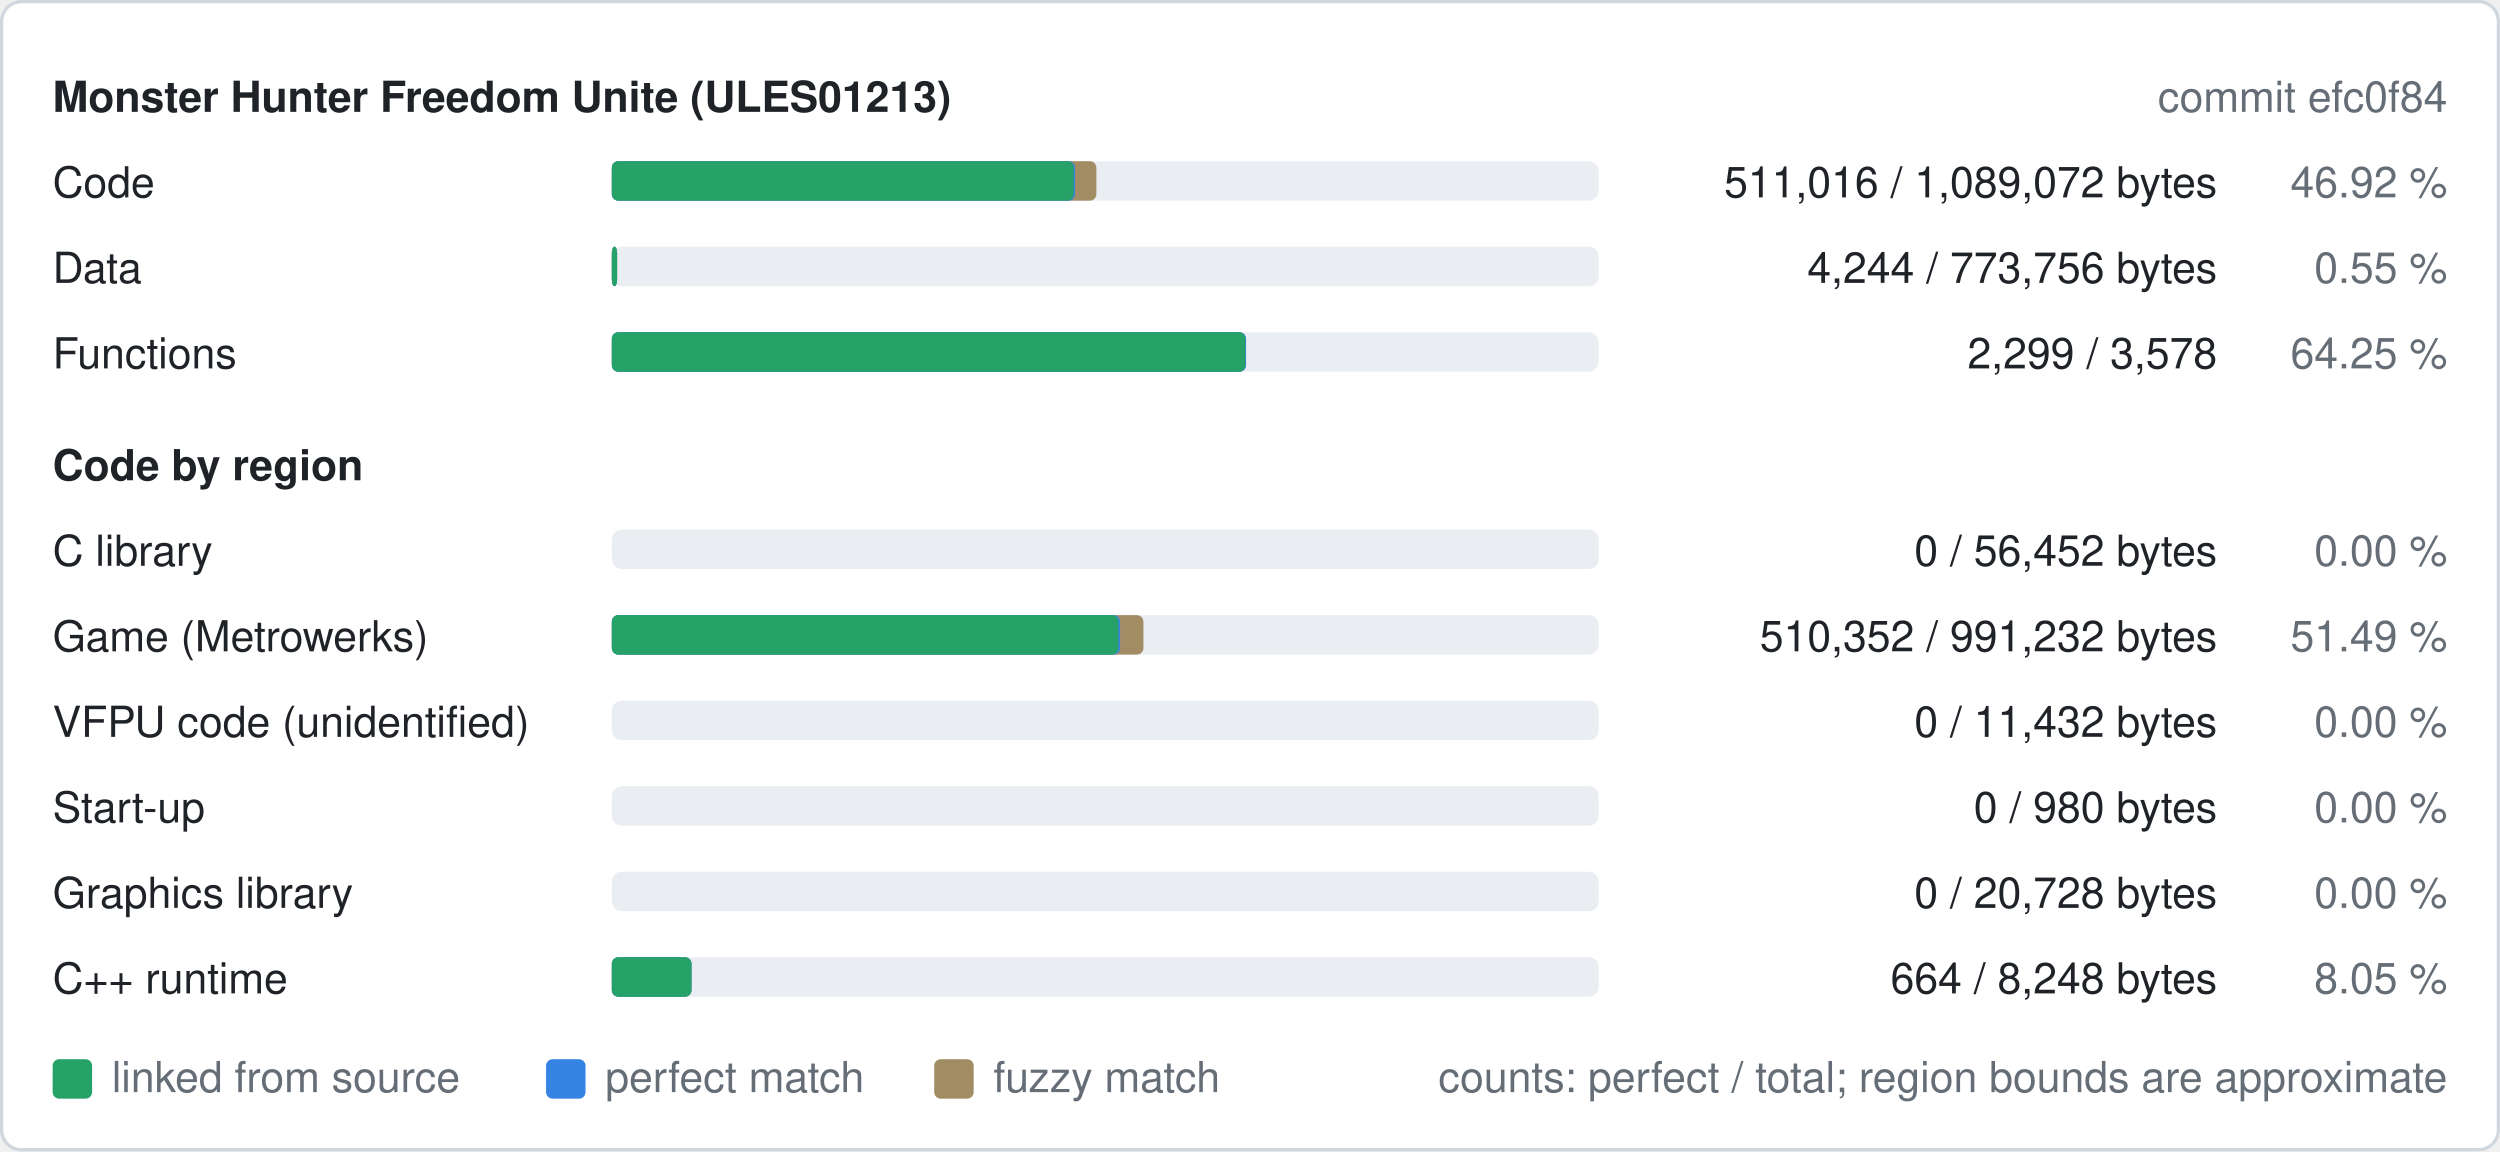
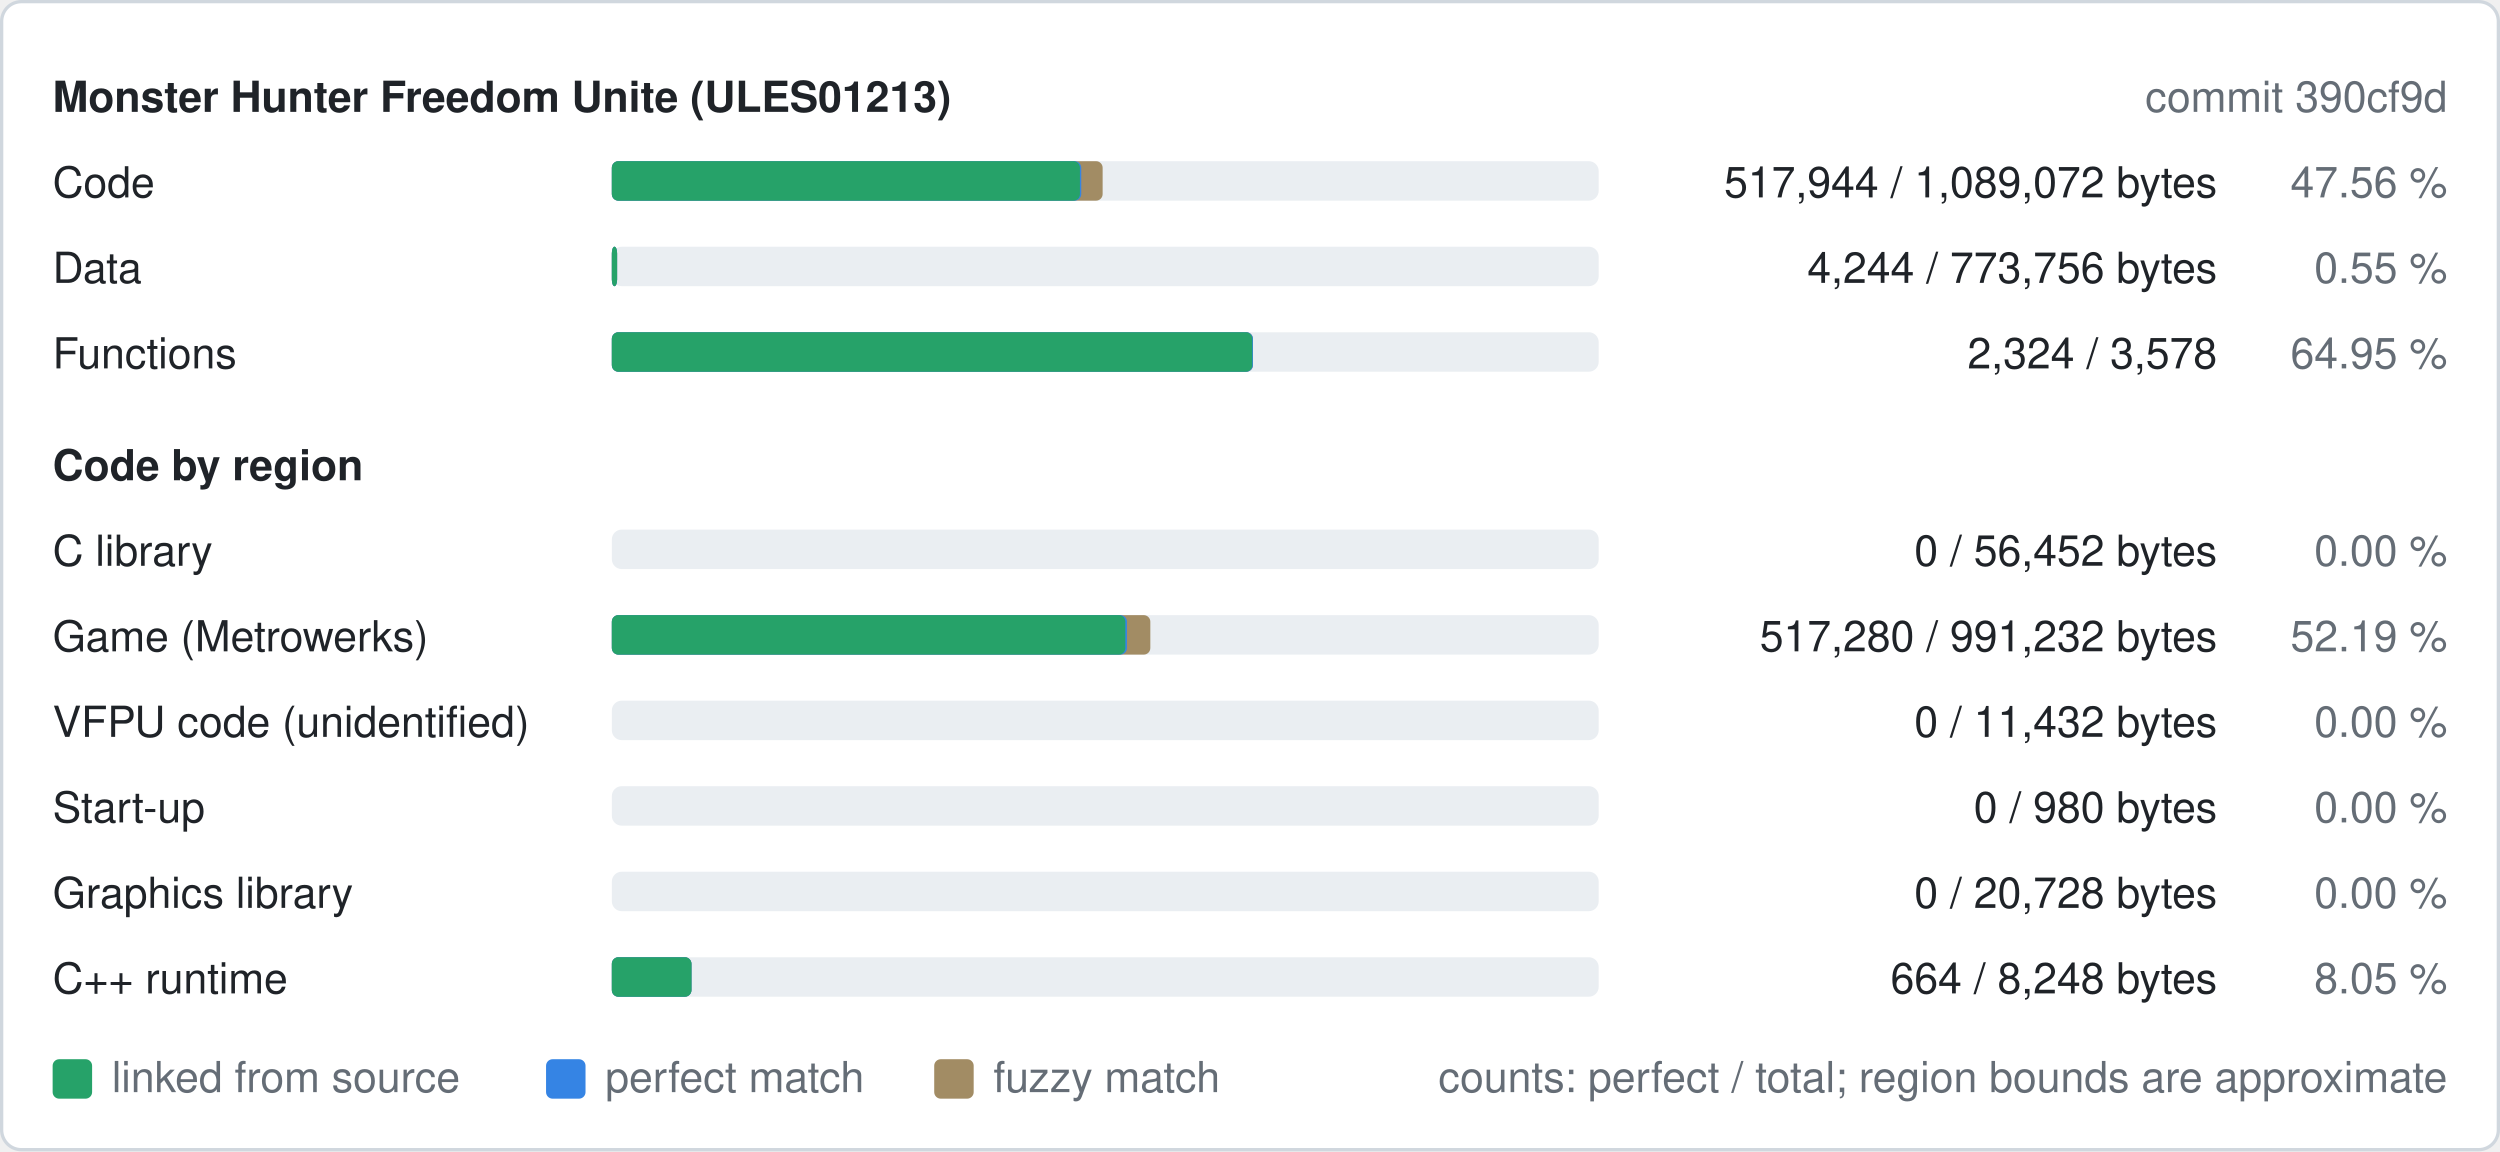
<svg xmlns="http://www.w3.org/2000/svg" width="760" height="350" viewBox="0 0 760 350" role="img" aria-label="Decompilation progress of ULES01213">
  <style>
text{font-family:-apple-system,BlinkMacSystemFont,"Segoe UI",Helvetica,Arial,sans-serif;font-size:13px}
.b{font-weight:600}
.bg{fill:#ffffff;stroke:#d0d7de}.t{fill:#1f2328}.m{fill:#656d76}.track{fill:#eaeef2}.fuzzy{fill:#a28c64}.perfect{fill:#3584e4}.linked{fill:#26a269}
@media (prefers-color-scheme: dark){.bg{fill:#0d1117;stroke:#30363d}.t{fill:#e6edf3}.m{fill:#8d96a0}.track{fill:#21262d}.fuzzy{fill:#a28c64}.perfect{fill:#3584e4}.linked{fill:#2ec27e}}
</style>
  <rect class="bg" x="0.5" y="0.5" width="759" height="349" rx="6" />
  <text class="t b" x="16" y="34">Monster Hunter Freedom Unite (ULES01213)</text>
-   <text class="m" x="744" y="34" text-anchor="end">commit efc0f84</text>
+   <text class="m" x="744" y="34" text-anchor="end">commit 390cf9d</text>
  <text class="t" x="16" y="60">Code</text>
  <rect class="track" x="186" y="49" width="300" height="12" rx="3" />
-   <rect class="fuzzy" x="186" y="49" width="147.3" height="12" rx="2" />
-   <rect class="perfect" x="186" y="49" width="140.8" height="12" rx="2" />
-   <rect class="linked" x="186" y="49" width="140.4" height="12" rx="2" />
-   <text class="t" x="674" y="60" text-anchor="end">511,016 / 1,089,072 bytes</text>
-   <text class="m" x="744" y="60" text-anchor="end">46.92 %</text>
+   <rect class="fuzzy" x="186" y="49" width="149.2" height="12" rx="2" />
+   <rect class="perfect" x="186" y="49" width="142.7" height="12" rx="2" />
+   <rect class="linked" x="186" y="49" width="142.3" height="12" rx="2" />
+   <text class="t" x="674" y="60" text-anchor="end">517,944 / 1,089,072 bytes</text>
+   <text class="m" x="744" y="60" text-anchor="end">47.56 %</text>
  <text class="t" x="16" y="86">Data</text>
  <rect class="track" x="186" y="75" width="300" height="12" rx="3" />
  <rect class="fuzzy" x="186" y="75" width="1.6" height="12" rx="2" />
  <rect class="perfect" x="186" y="75" width="1.6" height="12" rx="2" />
  <rect class="linked" x="186" y="75" width="1.6" height="12" rx="2" />
  <text class="t" x="674" y="86" text-anchor="end">4,244 / 773,756 bytes</text>
  <text class="m" x="744" y="86" text-anchor="end">0.55 %</text>
  <text class="t" x="16" y="112">Functions</text>
  <rect class="track" x="186" y="101" width="300" height="12" rx="3" />
-   <rect class="fuzzy" x="186" y="101" width="192.8" height="12" rx="2" />
-   <rect class="perfect" x="186" y="101" width="192.8" height="12" rx="2" />
-   <rect class="linked" x="186" y="101" width="192.6" height="12" rx="2" />
-   <text class="t" x="674" y="112" text-anchor="end">2,299 / 3,578</text>
-   <text class="m" x="744" y="112" text-anchor="end">64.25 %</text>
+   <rect class="fuzzy" x="186" y="101" width="194.9" height="12" rx="2" />
+   <rect class="perfect" x="186" y="101" width="194.9" height="12" rx="2" />
+   <rect class="linked" x="186" y="101" width="194.7" height="12" rx="2" />
+   <text class="t" x="674" y="112" text-anchor="end">2,324 / 3,578</text>
+   <text class="m" x="744" y="112" text-anchor="end">64.95 %</text>
  <text class="t b" x="16" y="146">Code by region</text>
  <text class="t" x="16" y="172">C library</text>
  <rect class="track" x="186" y="161" width="300" height="12" rx="3" />
  <text class="t" x="674" y="172" text-anchor="end">0 / 56,452 bytes</text>
  <text class="m" x="744" y="172" text-anchor="end">0.00 %</text>
  <text class="t" x="16" y="198">Game (Metrowerks)</text>
  <rect class="track" x="186" y="187" width="300" height="12" rx="3" />
-   <rect class="fuzzy" x="186" y="187" width="161.6" height="12" rx="2" />
-   <rect class="perfect" x="186" y="187" width="154.5" height="12" rx="2" />
-   <rect class="linked" x="186" y="187" width="154.0" height="12" rx="2" />
-   <text class="t" x="674" y="198" text-anchor="end">510,352 / 991,232 bytes</text>
-   <text class="m" x="744" y="198" text-anchor="end">51.49 %</text>
+   <rect class="fuzzy" x="186" y="187" width="163.7" height="12" rx="2" />
+   <rect class="perfect" x="186" y="187" width="156.6" height="12" rx="2" />
+   <rect class="linked" x="186" y="187" width="156.1" height="12" rx="2" />
+   <text class="t" x="674" y="198" text-anchor="end">517,280 / 991,232 bytes</text>
+   <text class="m" x="744" y="198" text-anchor="end">52.19 %</text>
  <text class="t" x="16" y="224">VFPU code (unidentified)</text>
  <rect class="track" x="186" y="213" width="300" height="12" rx="3" />
  <text class="t" x="674" y="224" text-anchor="end">0 / 11,432 bytes</text>
  <text class="m" x="744" y="224" text-anchor="end">0.00 %</text>
  <text class="t" x="16" y="250">Start-up</text>
  <rect class="track" x="186" y="239" width="300" height="12" rx="3" />
  <text class="t" x="674" y="250" text-anchor="end">0 / 980 bytes</text>
  <text class="m" x="744" y="250" text-anchor="end">0.00 %</text>
  <text class="t" x="16" y="276">Graphics library</text>
  <rect class="track" x="186" y="265" width="300" height="12" rx="3" />
  <text class="t" x="674" y="276" text-anchor="end">0 / 20,728 bytes</text>
  <text class="m" x="744" y="276" text-anchor="end">0.00 %</text>
  <text class="t" x="16" y="302">C++ runtime</text>
  <rect class="track" x="186" y="291" width="300" height="12" rx="3" />
  <rect class="fuzzy" x="186" y="291" width="24.2" height="12" rx="2" />
  <rect class="perfect" x="186" y="291" width="24.2" height="12" rx="2" />
  <rect class="linked" x="186" y="291" width="24.2" height="12" rx="2" />
  <text class="t" x="674" y="302" text-anchor="end">664 / 8,248 bytes</text>
  <text class="m" x="744" y="302" text-anchor="end">8.05 %</text>
  <rect class="linked" x="16" y="322" width="12" height="12" rx="2" />
  <text class="m" x="34" y="332">linked from source</text>
  <rect class="perfect" x="166" y="322" width="12" height="12" rx="2" />
  <text class="m" x="184" y="332">perfect match</text>
  <rect class="fuzzy" x="284" y="322" width="12" height="12" rx="2" />
  <text class="m" x="302" y="332">fuzzy match</text>
  <text class="m" x="744" y="332" text-anchor="end">counts: perfect / total; region bounds are approximate</text>
</svg>
